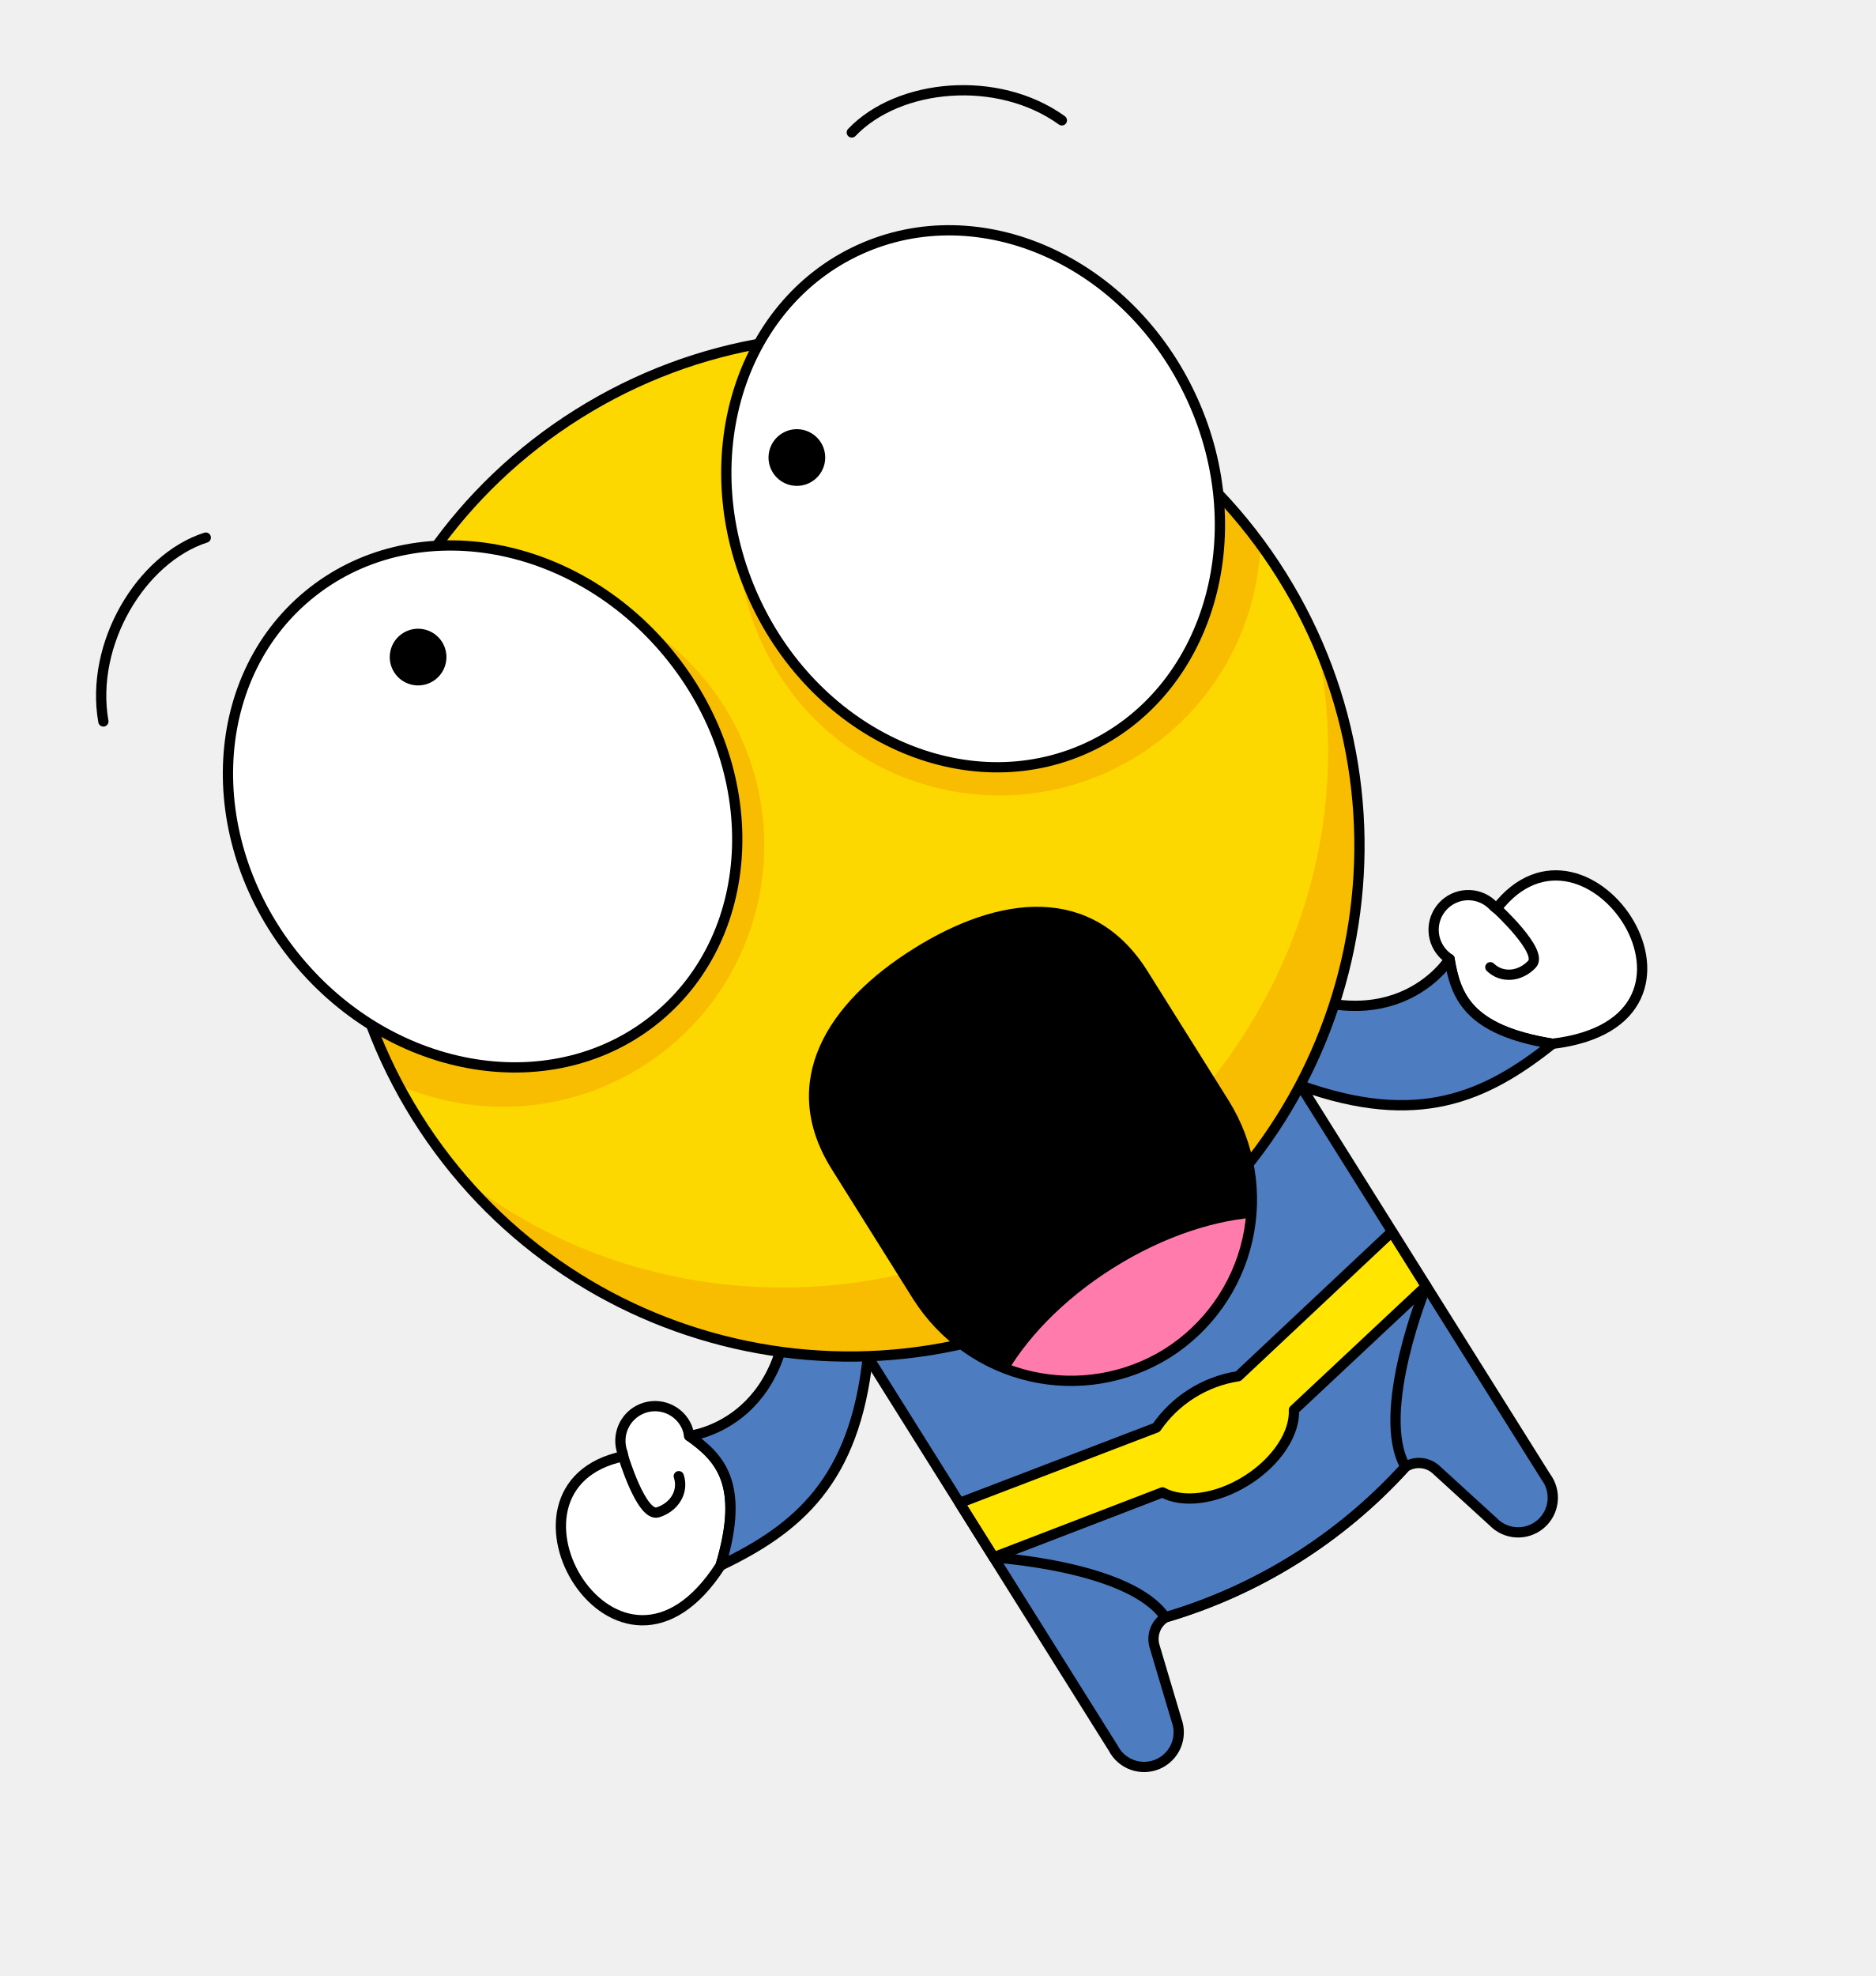
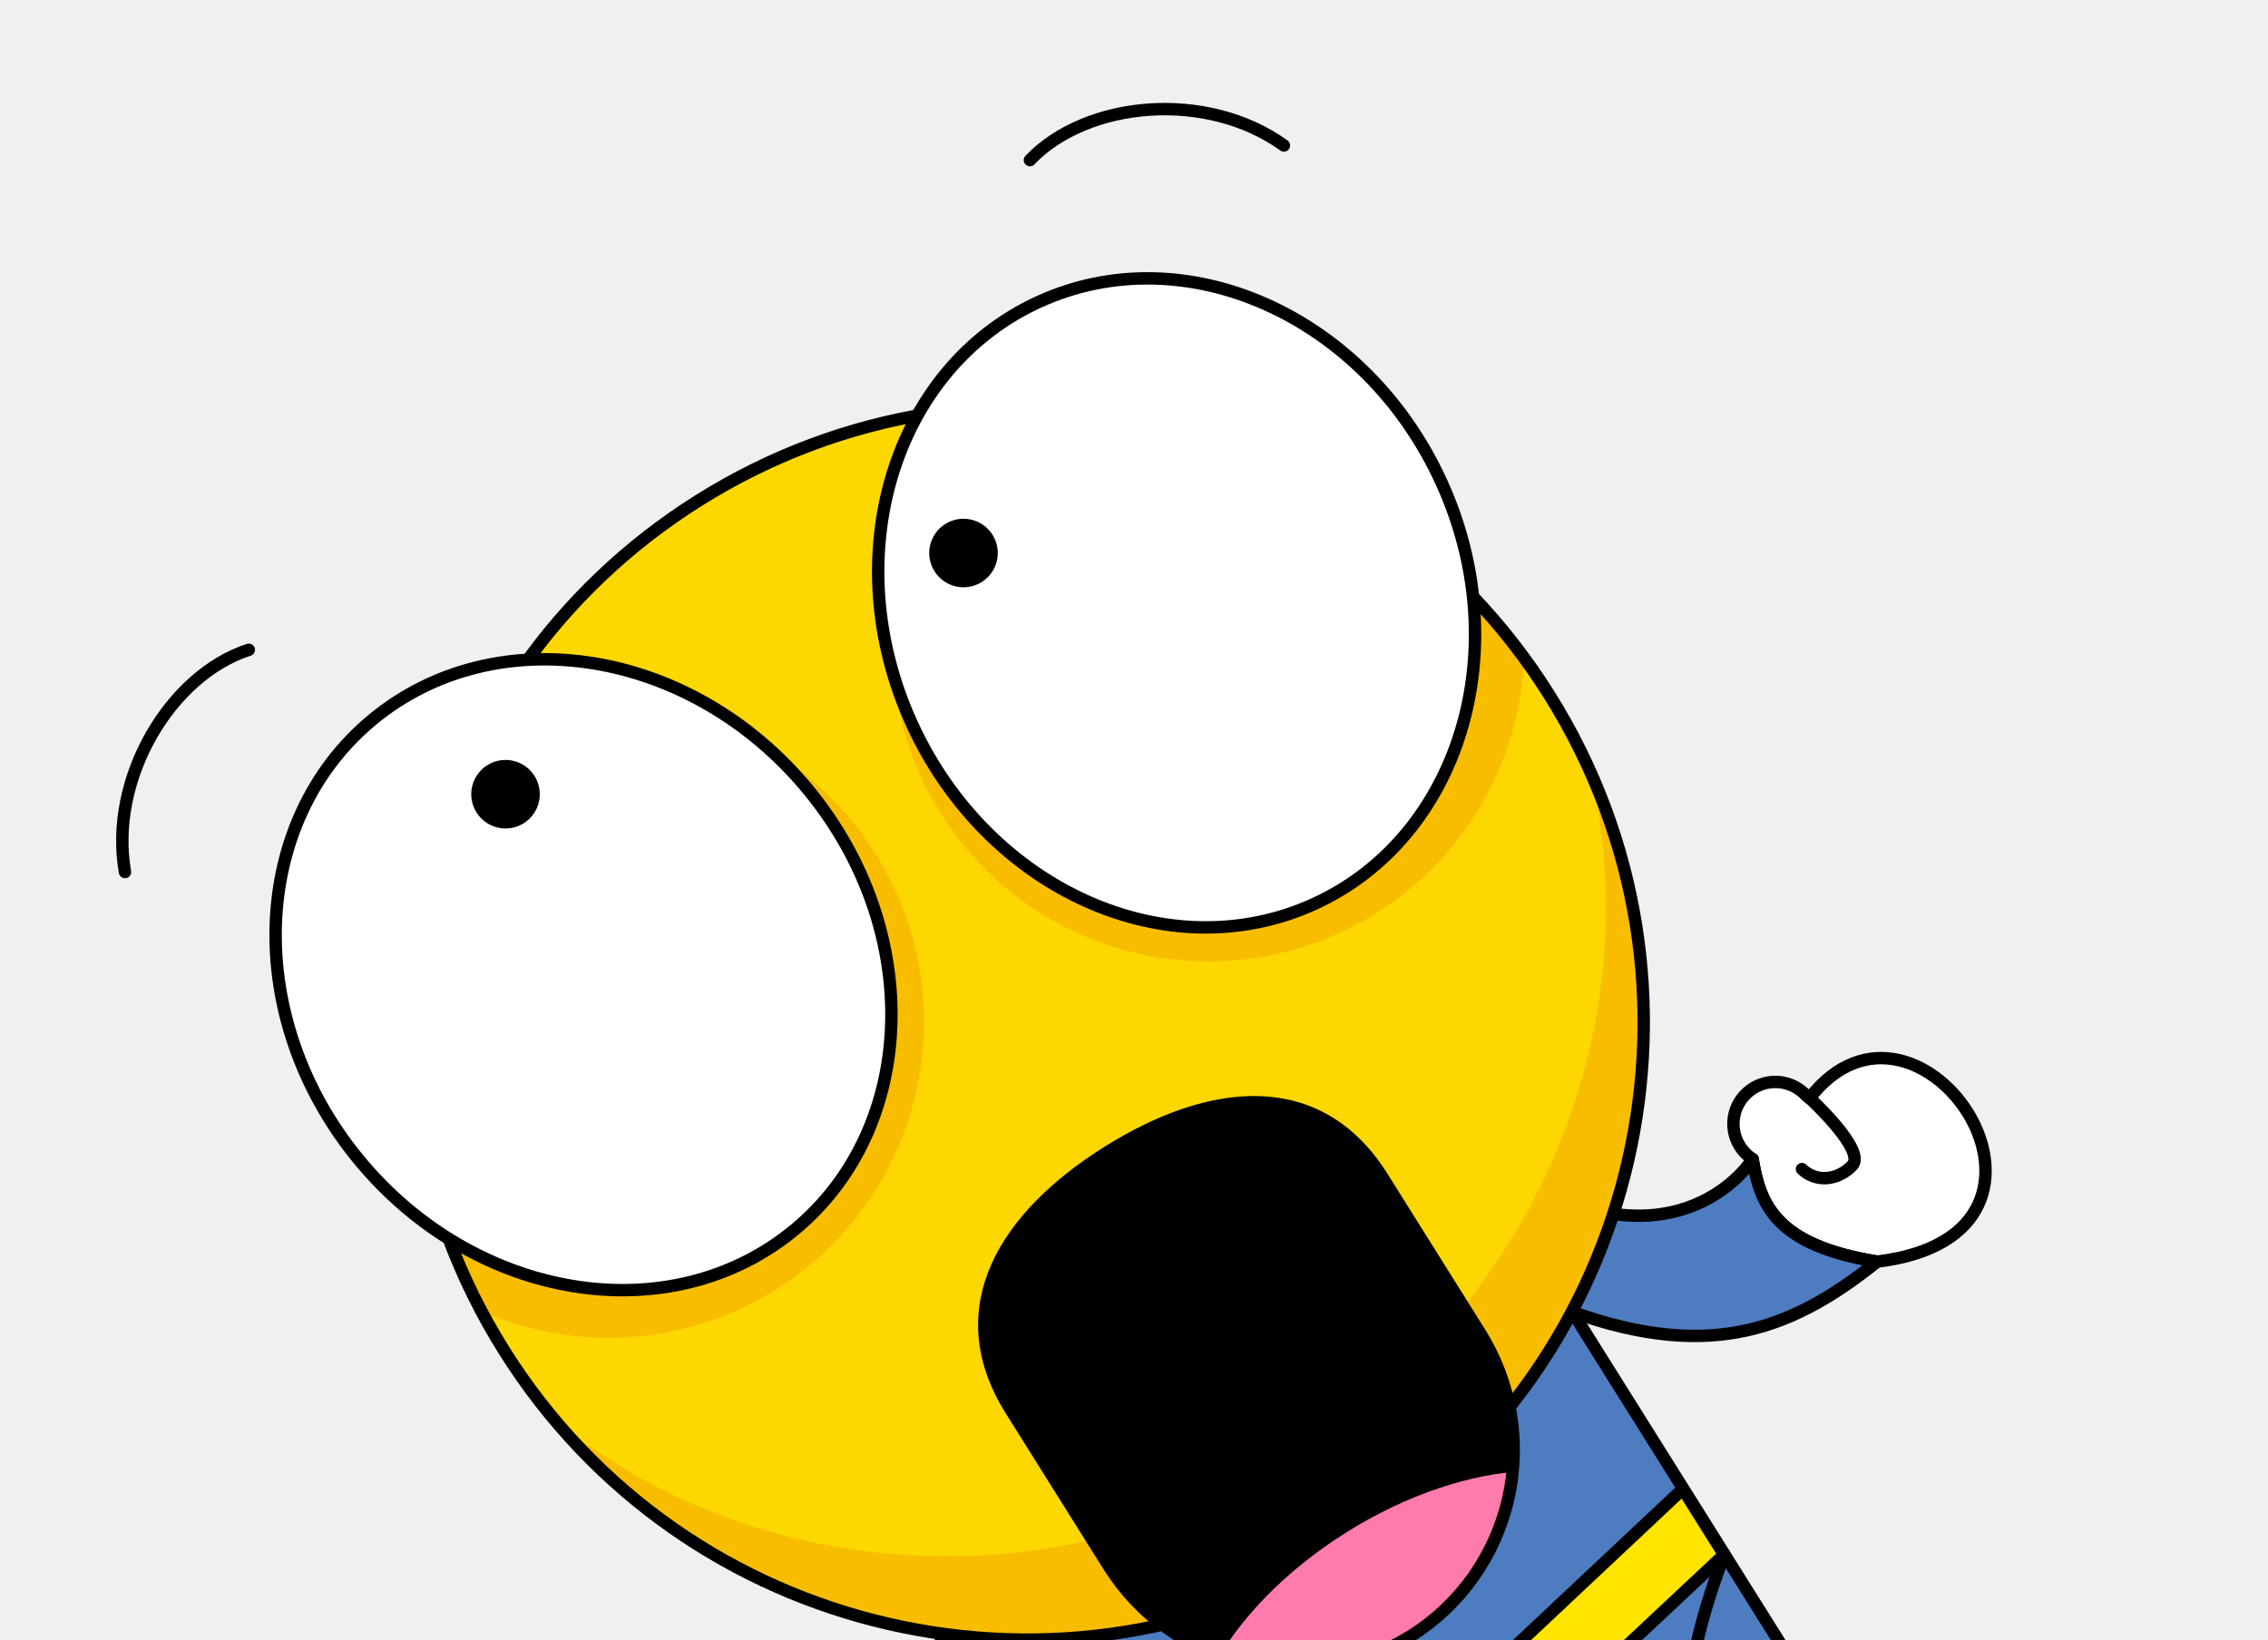
- <svg xmlns="http://www.w3.org/2000/svg" width="545" height="574" viewBox="0 0 545 574" fill="none">
-   <path d="M353.519 276.69L370.108 302.957L449.168 429.05C450.708 431.103 451.406 433.665 451.121 436.215C450.836 438.764 449.588 441.109 447.633 442.77C445.678 444.432 443.162 445.284 440.6 445.153C438.038 445.023 435.622 443.92 433.845 442.068L417.176 426.852C415.976 425.799 414.468 425.161 412.876 425.033C411.284 424.905 409.693 425.294 408.34 426.142C389.576 446.86 365.45 461.987 338.627 469.852C337.276 470.699 336.236 471.96 335.661 473.447C335.085 474.934 335.007 476.568 335.436 478.103L341.871 499.736C342.763 502.141 342.704 504.797 341.705 507.16C340.706 509.523 338.843 511.416 336.496 512.453C334.149 513.489 331.495 513.59 329.076 512.736C326.657 511.882 324.654 510.137 323.478 507.857L244.418 381.764L227.954 355.504" fill="#4D7CC1" />
-   <path d="M353.155 415.539L288.749 452.425C288.749 452.425 328.409 454.846 338.578 469.84C365.416 461.944 389.56 446.806 408.358 426.088C399.292 410.377 414.382 373.611 414.382 373.611L353.155 415.539Z" stroke="black" stroke-width="2.98" stroke-linecap="round" stroke-linejoin="round" />
-   <path d="M404.398 357.837L359.768 399.77C354.996 400.503 350.424 402.204 346.333 404.768C342.243 407.333 338.72 410.708 335.982 414.684L278.812 436.578L288.718 452.377L337.76 433.515C343.609 436.737 353.347 435.62 362.198 430.071C371.049 424.521 376.296 416.243 375.943 409.574L414.303 373.635L404.398 357.837Z" fill="#FFE500" stroke="black" stroke-width="2.98" stroke-linecap="round" stroke-linejoin="round" />
-   <path d="M369.984 302.949L370.089 302.926L449.149 429.019C450.689 431.071 451.387 433.634 451.102 436.184C450.817 438.733 449.569 441.078 447.614 442.739C445.659 444.4 443.143 445.253 440.581 445.122C438.019 444.992 435.603 443.888 433.827 442.037L417.157 426.821C415.957 425.768 414.449 425.129 412.857 425.001C411.265 424.874 409.674 425.263 408.321 426.111C389.558 446.829 365.431 461.956 338.609 469.821C337.258 470.668 336.217 471.929 335.642 473.416C335.066 474.903 334.988 476.537 335.417 478.072L341.852 499.705C342.744 502.11 342.685 504.766 341.686 507.129C340.688 509.492 338.824 511.385 336.477 512.421C334.13 513.458 331.476 513.559 329.057 512.705C326.638 511.851 324.636 510.106 323.459 507.826L244.399 381.733" stroke="black" stroke-width="2.98" stroke-linecap="round" stroke-linejoin="round" />
-   <path d="M200.247 417.098C208.972 423.302 216.563 430.744 209.364 454.76C179.565 501.252 138.925 431.892 181.1 423.023L180.883 422.051C179.965 419.589 180.046 416.866 181.107 414.462C182.169 412.059 184.128 410.166 186.567 409.187C189.005 408.208 191.729 408.22 194.158 409.222C196.587 410.223 198.529 412.134 199.569 414.547C199.903 415.382 200.125 416.258 200.229 417.152L200.247 417.098Z" fill="white" stroke="black" stroke-width="2.98" stroke-linecap="round" stroke-linejoin="round" />
-   <path d="M181.034 422.945C181.034 422.945 186.384 440.807 191.15 439.311C195.917 437.814 198.71 433.334 197.221 428.81" stroke="black" stroke-width="2.98" stroke-linecap="round" stroke-linejoin="round" />
-   <path d="M252.153 394.182C248.31 430.104 231.898 443.967 209.375 454.763C216.579 430.77 208.976 423.309 200.258 417.101C200.446 417.102 233.2 413.458 228.904 365.738" fill="#4D7CC1" />
-   <path d="M252.153 394.182C248.31 430.104 231.898 443.967 209.375 454.763C216.579 430.77 208.976 423.309 200.258 417.101C200.446 417.102 233.2 413.458 228.904 365.738" stroke="black" stroke-width="2.98" stroke-linecap="round" stroke-linejoin="round" />
-   <path d="M421.156 278.59C422.939 289.146 426.332 299.221 451.085 303.203C505.915 296.633 461.186 229.837 434.83 263.936L434.056 263.313C432.258 261.337 429.749 260.157 427.081 260.03C424.413 259.904 421.804 260.843 419.828 262.641C417.852 264.438 416.671 266.947 416.545 269.615C416.419 272.283 417.358 274.892 419.155 276.868C419.761 277.533 420.453 278.115 421.212 278.598L421.156 278.59Z" fill="white" stroke="black" stroke-width="2.98" stroke-linecap="round" stroke-linejoin="round" />
-   <path d="M434.789 263.843C434.789 263.843 448.536 276.439 445.119 280.074C441.702 283.709 436.446 284.275 433.017 280.968" stroke="black" stroke-width="2.98" stroke-linecap="round" stroke-linejoin="round" />
-   <path d="M377.916 315.328C411.925 327.517 431.554 318.783 451.083 303.213C426.347 299.245 422.943 289.151 421.154 278.599C421.073 278.769 403.53 306.661 362.441 282.01" fill="#4D7CC1" />
-   <path d="M377.916 315.328C411.925 327.517 431.554 318.783 451.083 303.213C426.347 299.245 422.943 289.151 421.154 278.599C421.073 278.769 403.53 306.661 362.441 282.01" stroke="black" stroke-width="2.98" stroke-linecap="round" stroke-linejoin="round" />
-   <path d="M234.358 345.563C233.268 351.021 231.69 356.371 229.645 361.547C258.978 370.06 288.69 367.615 313.376 352.137C338.062 336.659 353.216 310.956 358.321 280.868C352.593 280.475 346.917 279.518 341.377 278.01L234.358 345.563Z" fill="#4C70BF" />
-   <path d="M325.48 371.4C394.844 327.909 415.817 236.426 372.326 167.063C328.835 97.699 237.357 76.732 167.993 120.223C98.629 163.713 77.644 255.204 121.123 324.549C164.602 393.894 256.122 414.887 325.48 371.4Z" fill="#FCD700" />
+ <svg xmlns="http://www.w3.org/2000/svg" width="545" height="394" viewBox="0 0 545 394" fill="none">
+   <path d="M353.519 276.691L370.108 302.958L449.168 429.051C450.708 431.103 451.406 433.666 451.121 436.216C450.836 438.765 449.588 441.11 447.633 442.771C445.678 444.432 443.162 445.285 440.6 445.154C438.038 445.024 435.622 443.92 433.845 442.069L417.176 426.853C415.976 425.8 414.468 425.162 412.876 425.034C411.284 424.906 409.693 425.295 408.34 426.143C389.576 446.861 365.45 461.988 338.627 469.853C337.276 470.7 336.236 471.961 335.661 473.448C335.085 474.935 335.007 476.569 335.436 478.104L341.871 499.737C342.763 502.142 342.704 504.798 341.705 507.161C340.706 509.524 338.843 511.417 336.496 512.454C334.149 513.49 331.495 513.591 329.076 512.737C326.657 511.883 324.654 510.138 323.478 507.858L244.418 381.765L227.954 355.505" fill="#4D7CC1" />
+   <path d="M353.155 415.54L288.749 452.426C288.749 452.426 328.409 454.847 338.578 469.841C365.416 461.945 389.56 446.807 408.358 426.089C399.292 410.378 414.382 373.612 414.382 373.612L353.155 415.54Z" stroke="black" stroke-width="2.98" stroke-linecap="round" stroke-linejoin="round" />
+   <path d="M404.398 357.838L359.768 399.771C354.996 400.504 350.424 402.205 346.333 404.769C342.243 407.334 338.72 410.709 335.982 414.685L278.812 436.579L288.718 452.378L337.76 433.516C343.609 436.738 353.347 435.621 362.198 430.072C371.049 424.522 376.296 416.244 375.943 409.575L414.303 373.636L404.398 357.838Z" fill="#FFE500" stroke="black" stroke-width="2.98" stroke-linecap="round" stroke-linejoin="round" />
+   <path d="M369.984 302.95L370.089 302.927L449.149 429.02C450.689 431.072 451.387 433.635 451.102 436.185C450.817 438.734 449.569 441.079 447.614 442.74C445.659 444.401 443.143 445.254 440.581 445.123C438.019 444.993 435.603 443.889 433.827 442.038L417.157 426.822C415.957 425.769 414.449 425.13 412.857 425.002C411.265 424.874 409.674 425.264 408.321 426.112C389.558 446.83 365.431 461.957 338.609 469.822C337.258 470.669 336.217 471.93 335.642 473.417C335.066 474.904 334.988 476.537 335.417 478.073L341.852 499.706C342.744 502.111 342.685 504.767 341.686 507.13C340.688 509.493 338.824 511.386 336.477 512.422C334.13 513.459 331.476 513.56 329.057 512.706C326.638 511.852 324.636 510.107 323.459 507.827L244.399 381.734" stroke="black" stroke-width="2.98" stroke-linecap="round" stroke-linejoin="round" />
+   <path d="M252.153 394.183C248.31 430.105 231.898 443.968 209.375 454.764C216.579 430.771 208.976 423.31 200.258 417.102C200.446 417.103 233.2 413.459 228.904 365.739" fill="#4D7CC1" />
+   <path d="M252.153 394.183C248.31 430.105 231.898 443.968 209.375 454.764C216.579 430.771 208.976 423.31 200.258 417.102C200.446 417.103 233.2 413.459 228.904 365.739" stroke="black" stroke-width="2.98" stroke-linecap="round" stroke-linejoin="round" />
+   <path d="M421.156 278.591C422.939 289.147 426.332 299.222 451.085 303.204C505.915 296.634 461.186 229.838 434.83 263.937L434.056 263.314C432.258 261.338 429.749 260.158 427.081 260.031C424.413 259.905 421.804 260.844 419.828 262.642C417.852 264.439 416.671 266.948 416.545 269.616C416.419 272.284 417.358 274.893 419.155 276.869C419.761 277.534 420.453 278.116 421.212 278.599L421.156 278.591Z" fill="white" stroke="black" stroke-width="2.98" stroke-linecap="round" stroke-linejoin="round" />
+   <path d="M434.789 263.844C434.789 263.844 448.536 276.44 445.119 280.075C441.702 283.71 436.446 284.276 433.017 280.969" stroke="black" stroke-width="2.98" stroke-linecap="round" stroke-linejoin="round" />
+   <path d="M377.916 315.329C411.925 327.518 431.554 318.784 451.083 303.214C426.347 299.246 422.943 289.152 421.154 278.6C421.073 278.77 403.53 306.662 362.441 282.011" fill="#4D7CC1" />
+   <path d="M377.916 315.329C411.925 327.518 431.554 318.784 451.083 303.214C426.347 299.246 422.943 289.152 421.154 278.6C421.073 278.77 403.53 306.662 362.441 282.011" stroke="black" stroke-width="2.98" stroke-linecap="round" stroke-linejoin="round" />
+   <path d="M234.358 345.564C233.268 351.022 231.69 356.372 229.645 361.548C258.978 370.061 288.69 367.616 313.376 352.138C338.062 336.66 353.216 310.957 358.321 280.869C352.593 280.476 346.917 279.519 341.377 278.011L234.358 345.564Z" fill="#4C70BF" />
+   <path d="M325.48 371.401C394.844 327.91 415.817 236.427 372.326 167.064C328.835 97.7 237.357 76.733 167.993 120.224C98.629 163.714 77.644 255.204 121.123 324.55C164.602 393.895 256.122 414.887 325.48 371.401Z" fill="#FCD700" />
  <mask id="mask0_264_4601" style="mask-type:luminance" maskUnits="userSpaceOnUse" x="98" y="97" width="297" height="298">
-     <path d="M325.48 371.4C394.844 327.909 415.817 236.426 372.326 167.063C328.835 97.699 237.357 76.732 167.993 120.223C98.629 163.713 77.644 255.204 121.123 324.549C164.602 393.894 256.122 414.887 325.48 371.4Z" fill="white" />
+     <path d="M325.48 371.401C394.844 327.91 415.817 236.427 372.326 167.064C328.835 97.7 237.357 76.733 167.993 120.224C98.629 163.714 77.644 255.204 121.123 324.55C164.602 393.895 256.122 414.887 325.48 371.401Z" fill="white" />
  </mask>
  <g mask="url(#mask0_264_4601)">
-     <path d="M330.694 219.464C366.217 197.191 376.959 150.339 354.686 114.816C332.413 79.293 285.561 68.551 250.038 90.824C214.515 113.097 203.773 159.949 226.046 195.472C248.319 230.995 295.171 241.737 330.694 219.464Z" fill="#F9BD00" />
-     <path d="M186.459 309.899C221.981 287.627 232.723 240.774 210.45 205.251C188.177 169.728 141.325 158.987 105.802 181.26C70.279 203.532 59.538 250.385 81.81 285.908C104.083 321.431 150.936 332.172 186.459 309.899Z" fill="#F9BD00" />
-     <path d="M311.781 349.538C248.453 389.244 166.941 379.808 118.208 327.204C147.928 403.505 235.996 439.324 314.906 407.21C323.596 403.672 331.96 399.384 339.905 394.393C412.248 349.085 435.702 256.132 392.275 186.789C387.535 179.217 382.09 172.109 376.014 165.56C402.137 232.383 375.102 309.819 311.781 349.538Z" fill="#F9BD00" />
+     <path d="M330.694 219.465C366.217 197.192 376.959 150.34 354.686 114.817C332.413 79.294 285.561 68.552 250.038 90.825C214.515 113.098 203.773 159.95 226.046 195.473C248.319 230.996 295.171 241.738 330.694 219.465Z" fill="#F9BD00" />
+     <path d="M186.459 309.9C221.981 287.628 232.723 240.775 210.45 205.252C188.177 169.729 141.325 158.988 105.802 181.261C70.279 203.533 59.538 250.386 81.81 285.909C104.083 321.432 150.936 332.173 186.459 309.9Z" fill="#F9BD00" />
+     <path d="M311.781 349.539C248.453 389.245 166.941 379.809 118.208 327.205C147.928 403.506 235.996 439.325 314.906 407.211C323.596 403.673 331.96 399.385 339.905 394.394C412.248 349.086 435.702 256.133 392.275 186.789C387.535 179.218 382.09 172.11 376.014 165.561C402.137 232.384 375.102 309.82 311.781 349.539Z" fill="#F9BD00" />
  </g>
-   <path d="M325.48 371.4C394.844 327.909 415.817 236.426 372.326 167.063C328.835 97.699 237.357 76.732 167.993 120.223C98.629 163.713 77.644 255.204 121.123 324.549C164.602 393.894 256.122 414.887 325.48 371.4Z" stroke="black" stroke-width="2.98" stroke-linecap="round" stroke-linejoin="round" />
-   <path d="M346.318 115.759C328.015 75.814 284.712 56.475 249.599 72.564C214.485 88.653 200.858 134.078 219.161 174.023C237.464 213.969 280.767 233.308 315.88 217.218C350.994 201.129 364.621 155.704 346.318 115.759Z" fill="white" stroke="black" stroke-width="2.98" stroke-linecap="round" stroke-linejoin="round" />
-   <path d="M190.886 295.595C220.665 270.998 222.121 223.595 194.138 189.719C166.155 155.842 119.33 148.321 89.552 172.919C59.773 197.516 58.317 244.919 86.3 278.795C114.282 312.672 161.107 320.193 190.886 295.595Z" fill="white" stroke="black" stroke-width="2.98" stroke-linecap="round" stroke-linejoin="round" />
-   <path d="M235.905 139.885C239.758 137.468 240.924 132.385 238.507 128.531C236.091 124.677 231.008 123.512 227.154 125.929C223.3 128.345 222.135 133.428 224.551 137.282C226.968 141.136 232.051 142.301 235.905 139.885Z" fill="black" />
-   <path d="M125.852 197.85C129.706 195.434 130.871 190.351 128.455 186.497C126.038 182.643 120.955 181.478 117.102 183.894C113.248 186.311 112.082 191.394 114.499 195.248C116.915 199.101 121.998 200.267 125.852 197.85Z" fill="black" />
-   <path d="M308.523 34.96C289.96 21.579 261.109 24.2 247.49 38.478" stroke="black" stroke-width="2.98" stroke-linecap="round" stroke-linejoin="round" />
-   <path d="M59.788 156.167C41.002 162.206 26.075 187.034 30.033 209.572" stroke="black" stroke-width="2.98" stroke-linecap="round" stroke-linejoin="round" />
-   <path d="M339.115 393.132C327.269 400.51 312.986 402.9 299.384 399.78C285.782 396.661 273.967 388.286 266.52 376.484L242.94 338.876C227.551 314.331 241.671 292.243 266.211 276.857C290.75 261.471 316.783 258.382 332.173 282.928L355.753 320.536C363.132 332.38 365.524 346.663 362.407 360.265C359.289 373.868 350.916 385.684 339.115 393.132Z" fill="black" />
+   <path d="M325.48 371.401C394.844 327.91 415.817 236.427 372.326 167.064C328.835 97.7 237.357 76.733 167.993 120.224C98.629 163.714 77.644 255.204 121.123 324.55C164.602 393.895 256.122 414.887 325.48 371.401Z" stroke="black" stroke-width="2.98" stroke-linecap="round" stroke-linejoin="round" />
+   <path d="M346.318 115.76C328.015 75.815 284.712 56.476 249.599 72.565C214.485 88.654 200.858 134.079 219.161 174.024C237.464 213.97 280.767 233.309 315.88 217.219C350.994 201.13 364.621 155.705 346.318 115.76Z" fill="white" stroke="black" stroke-width="2.98" stroke-linecap="round" stroke-linejoin="round" />
+   <path d="M190.886 295.596C220.665 270.999 222.121 223.596 194.138 189.72C166.155 155.843 119.33 148.322 89.552 172.92C59.773 197.517 58.317 244.92 86.3 278.796C114.282 312.673 161.107 320.194 190.886 295.596Z" fill="white" stroke="black" stroke-width="2.98" stroke-linecap="round" stroke-linejoin="round" />
+   <path d="M235.905 139.885C239.758 137.469 240.924 132.386 238.507 128.532C236.091 124.678 231.008 123.513 227.154 125.93C223.3 128.346 222.135 133.429 224.551 137.283C226.968 141.137 232.051 142.302 235.905 139.885Z" fill="black" />
+   <path d="M125.852 197.851C129.706 195.435 130.871 190.352 128.455 186.498C126.038 182.644 120.955 181.479 117.102 183.895C113.248 186.312 112.082 191.395 114.499 195.248C116.915 199.102 121.998 200.268 125.852 197.851Z" fill="black" />
+   <path d="M308.523 34.961C289.96 21.58 261.109 24.201 247.49 38.479" stroke="black" stroke-width="2.98" stroke-linecap="round" stroke-linejoin="round" />
+   <path d="M59.788 156.168C41.002 162.207 26.075 187.035 30.033 209.573" stroke="black" stroke-width="2.98" stroke-linecap="round" stroke-linejoin="round" />
+   <path d="M339.115 393.133C327.269 400.511 312.986 402.901 299.384 399.781C285.782 396.662 273.967 388.287 266.52 376.485L242.94 338.877C227.551 314.332 241.671 292.244 266.211 276.858C290.75 261.472 316.783 258.383 332.173 282.929L355.753 320.537C363.132 332.381 365.524 346.664 362.407 360.266C359.289 373.869 350.916 385.685 339.115 393.133Z" fill="black" />
  <mask id="mask1_264_4601" style="mask-type:luminance" maskUnits="userSpaceOnUse" x="236" y="264" width="128" height="138">
-     <path d="M339.115 393.132C327.269 400.51 312.986 402.9 299.384 399.78C285.782 396.661 273.967 388.286 266.52 376.484L242.94 338.876C227.551 314.331 241.671 292.243 266.211 276.857C290.75 261.471 316.783 258.382 332.173 282.928L355.753 320.536C363.132 332.38 365.524 346.663 362.407 360.265C359.289 373.868 350.916 385.684 339.115 393.132Z" fill="white" />
+     <path d="M339.115 393.133C327.269 400.511 312.986 402.901 299.384 399.781C285.782 396.662 273.967 388.287 266.52 376.485L242.94 338.877C227.551 314.332 241.671 292.244 266.211 276.858C290.75 261.472 316.783 258.383 332.173 282.929L355.753 320.537C363.132 332.381 365.524 346.664 362.407 360.266C359.289 373.869 350.916 385.685 339.115 393.133Z" fill="white" />
  </mask>
  <g mask="url(#mask1_264_4601)">
-     <path d="M361.93 429.522C391.49 410.988 406.856 382.253 396.252 365.34C385.648 348.427 353.088 349.741 323.529 368.275C293.969 386.808 278.603 415.544 289.207 432.457C299.812 449.37 332.371 448.056 361.93 429.522Z" fill="#FF7BAC" />
+     <path d="M361.93 429.523C391.49 410.989 406.856 382.254 396.252 365.341C385.648 348.428 353.088 349.742 323.529 368.276C293.969 386.809 278.603 415.545 289.207 432.458C299.812 449.37 332.371 448.057 361.93 429.523Z" fill="#FF7BAC" />
  </g>
-   <path d="M339.115 393.132C327.269 400.51 312.986 402.9 299.384 399.78C285.782 396.661 273.967 388.286 266.52 376.484L242.94 338.876C227.551 314.331 241.671 292.243 266.211 276.857C290.75 261.471 316.783 258.382 332.173 282.928L355.753 320.536C363.132 332.38 365.524 346.663 362.407 360.265C359.289 373.868 350.916 385.684 339.115 393.132Z" stroke="black" stroke-width="2.98" stroke-linecap="round" stroke-linejoin="round" />
+   <path d="M339.115 393.133C327.269 400.511 312.986 402.901 299.384 399.781C285.782 396.662 273.967 388.287 266.52 376.485L242.94 338.877C227.551 314.332 241.671 292.244 266.211 276.858C290.75 261.472 316.783 258.383 332.173 282.929L355.753 320.537C363.132 332.381 365.524 346.664 362.407 360.266C359.289 373.869 350.916 385.685 339.115 393.133Z" stroke="black" stroke-width="2.98" stroke-linecap="round" stroke-linejoin="round" />
</svg>
